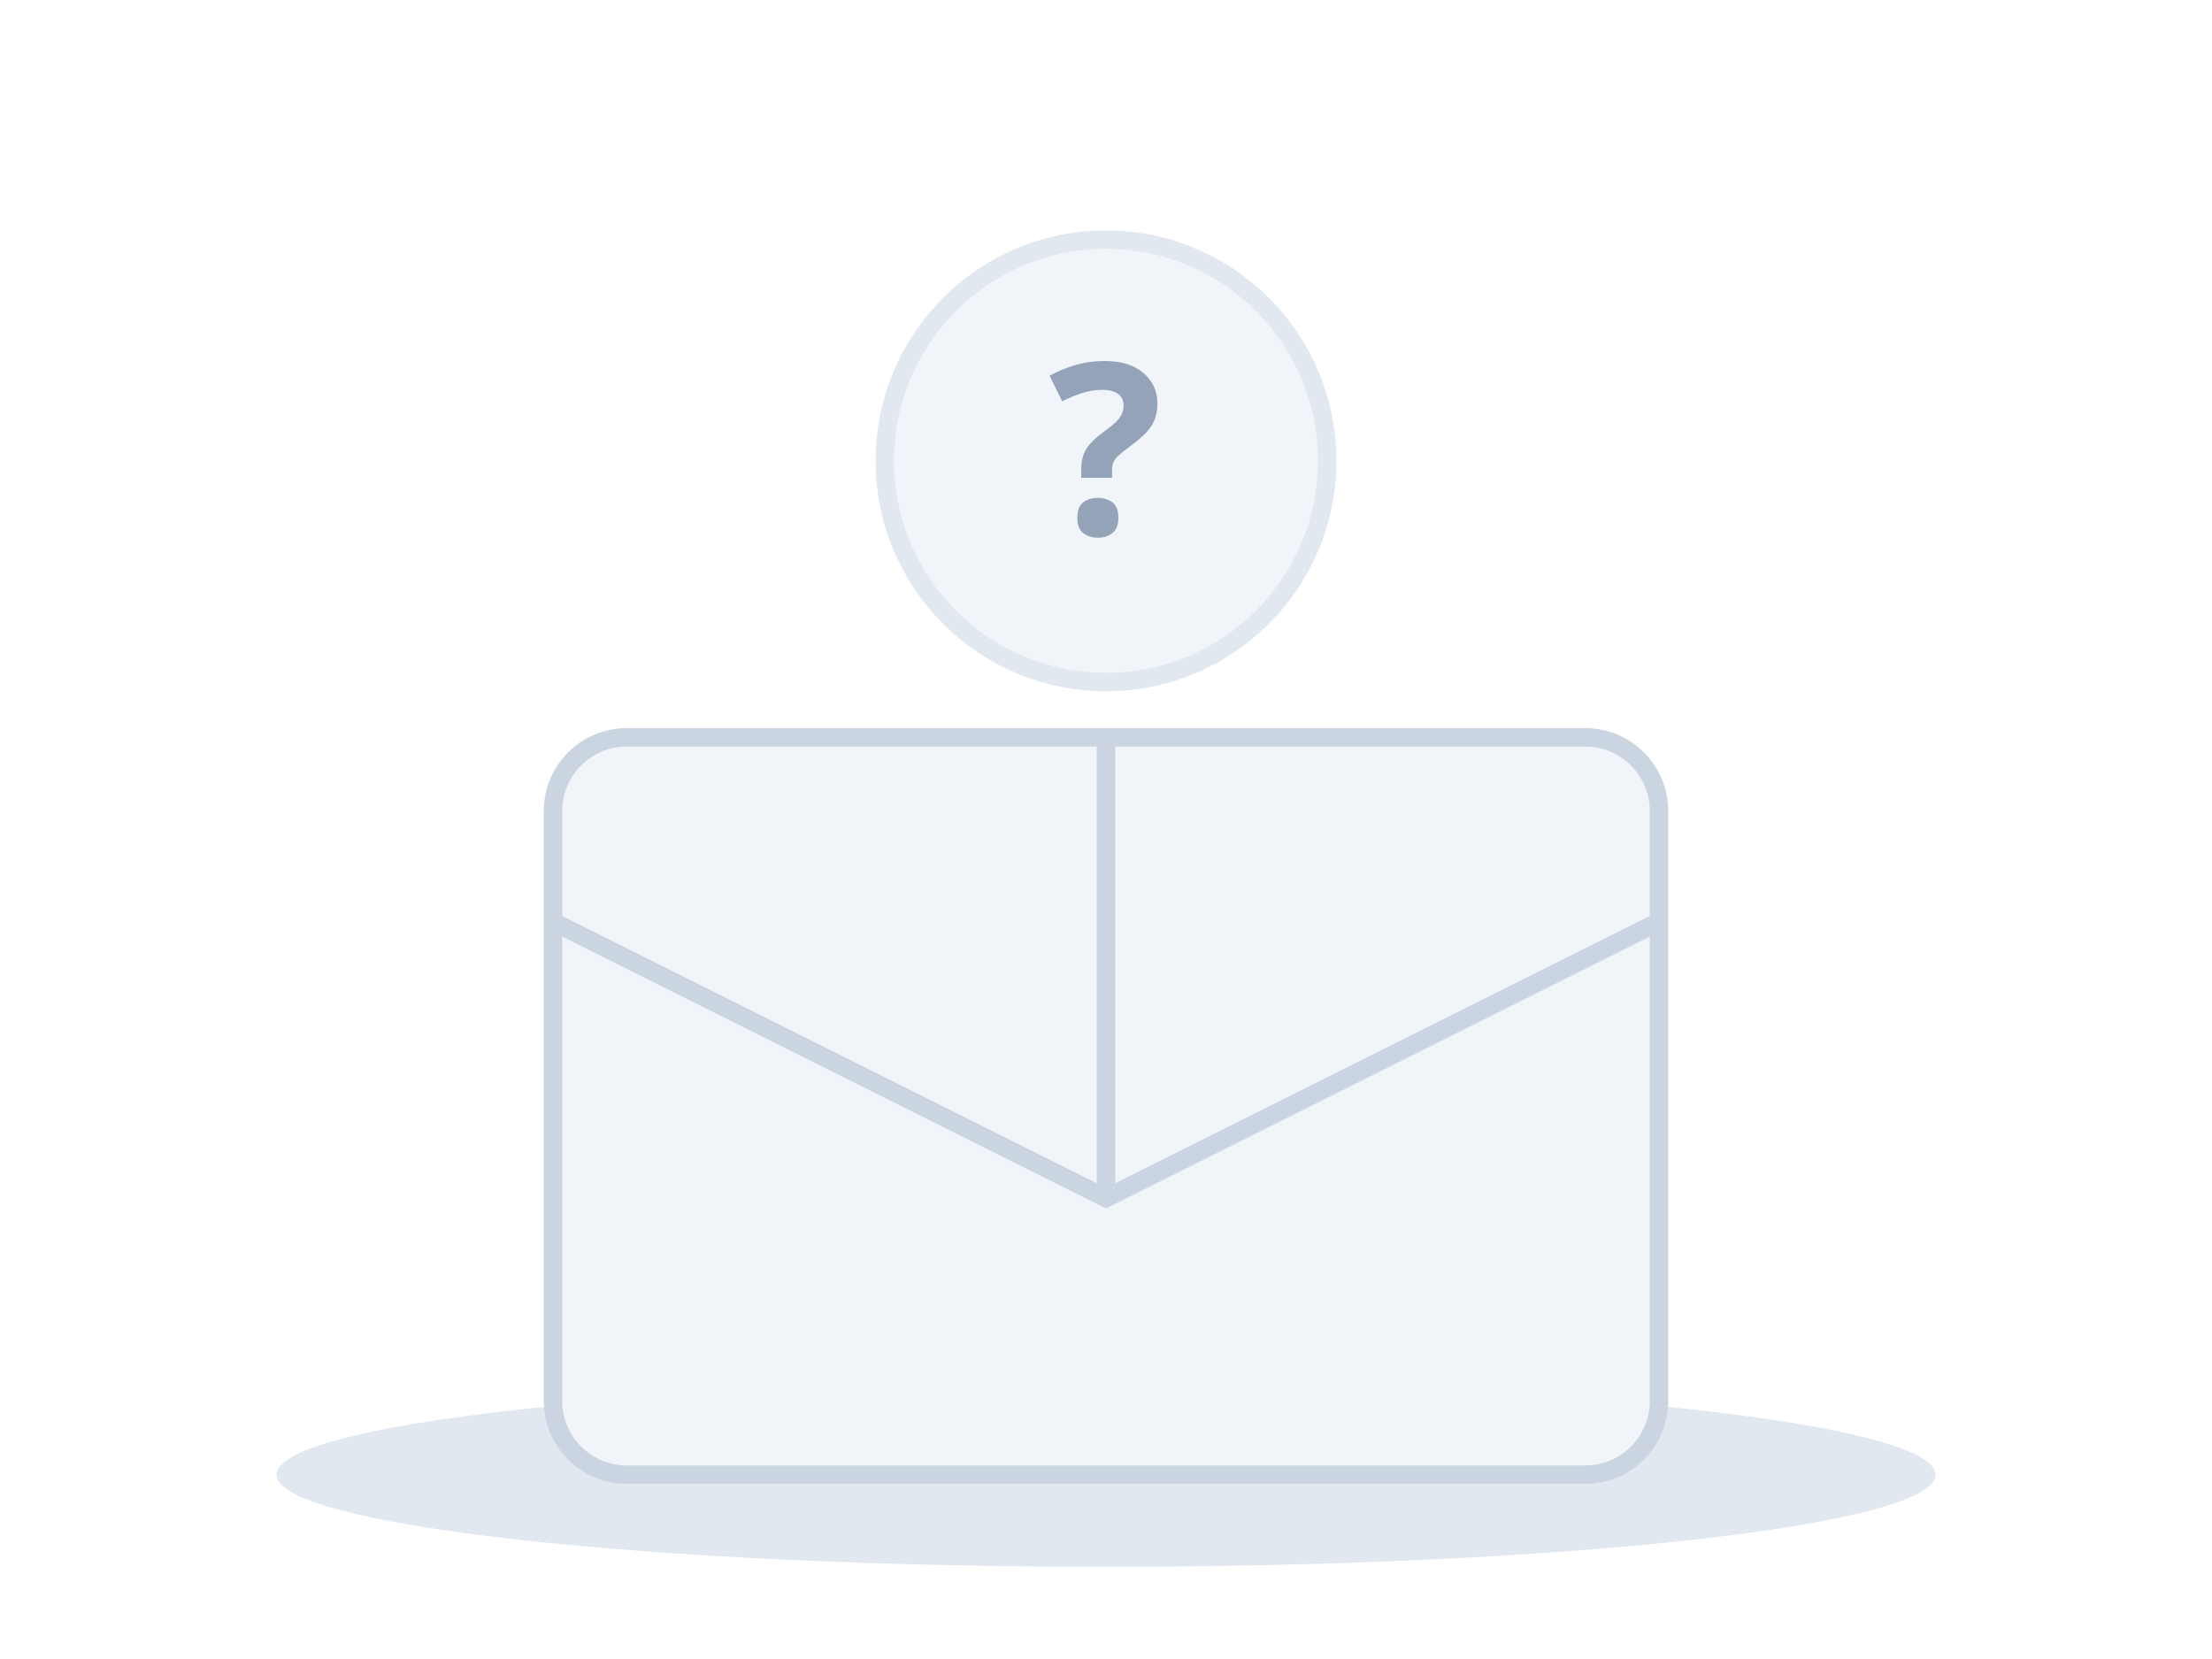
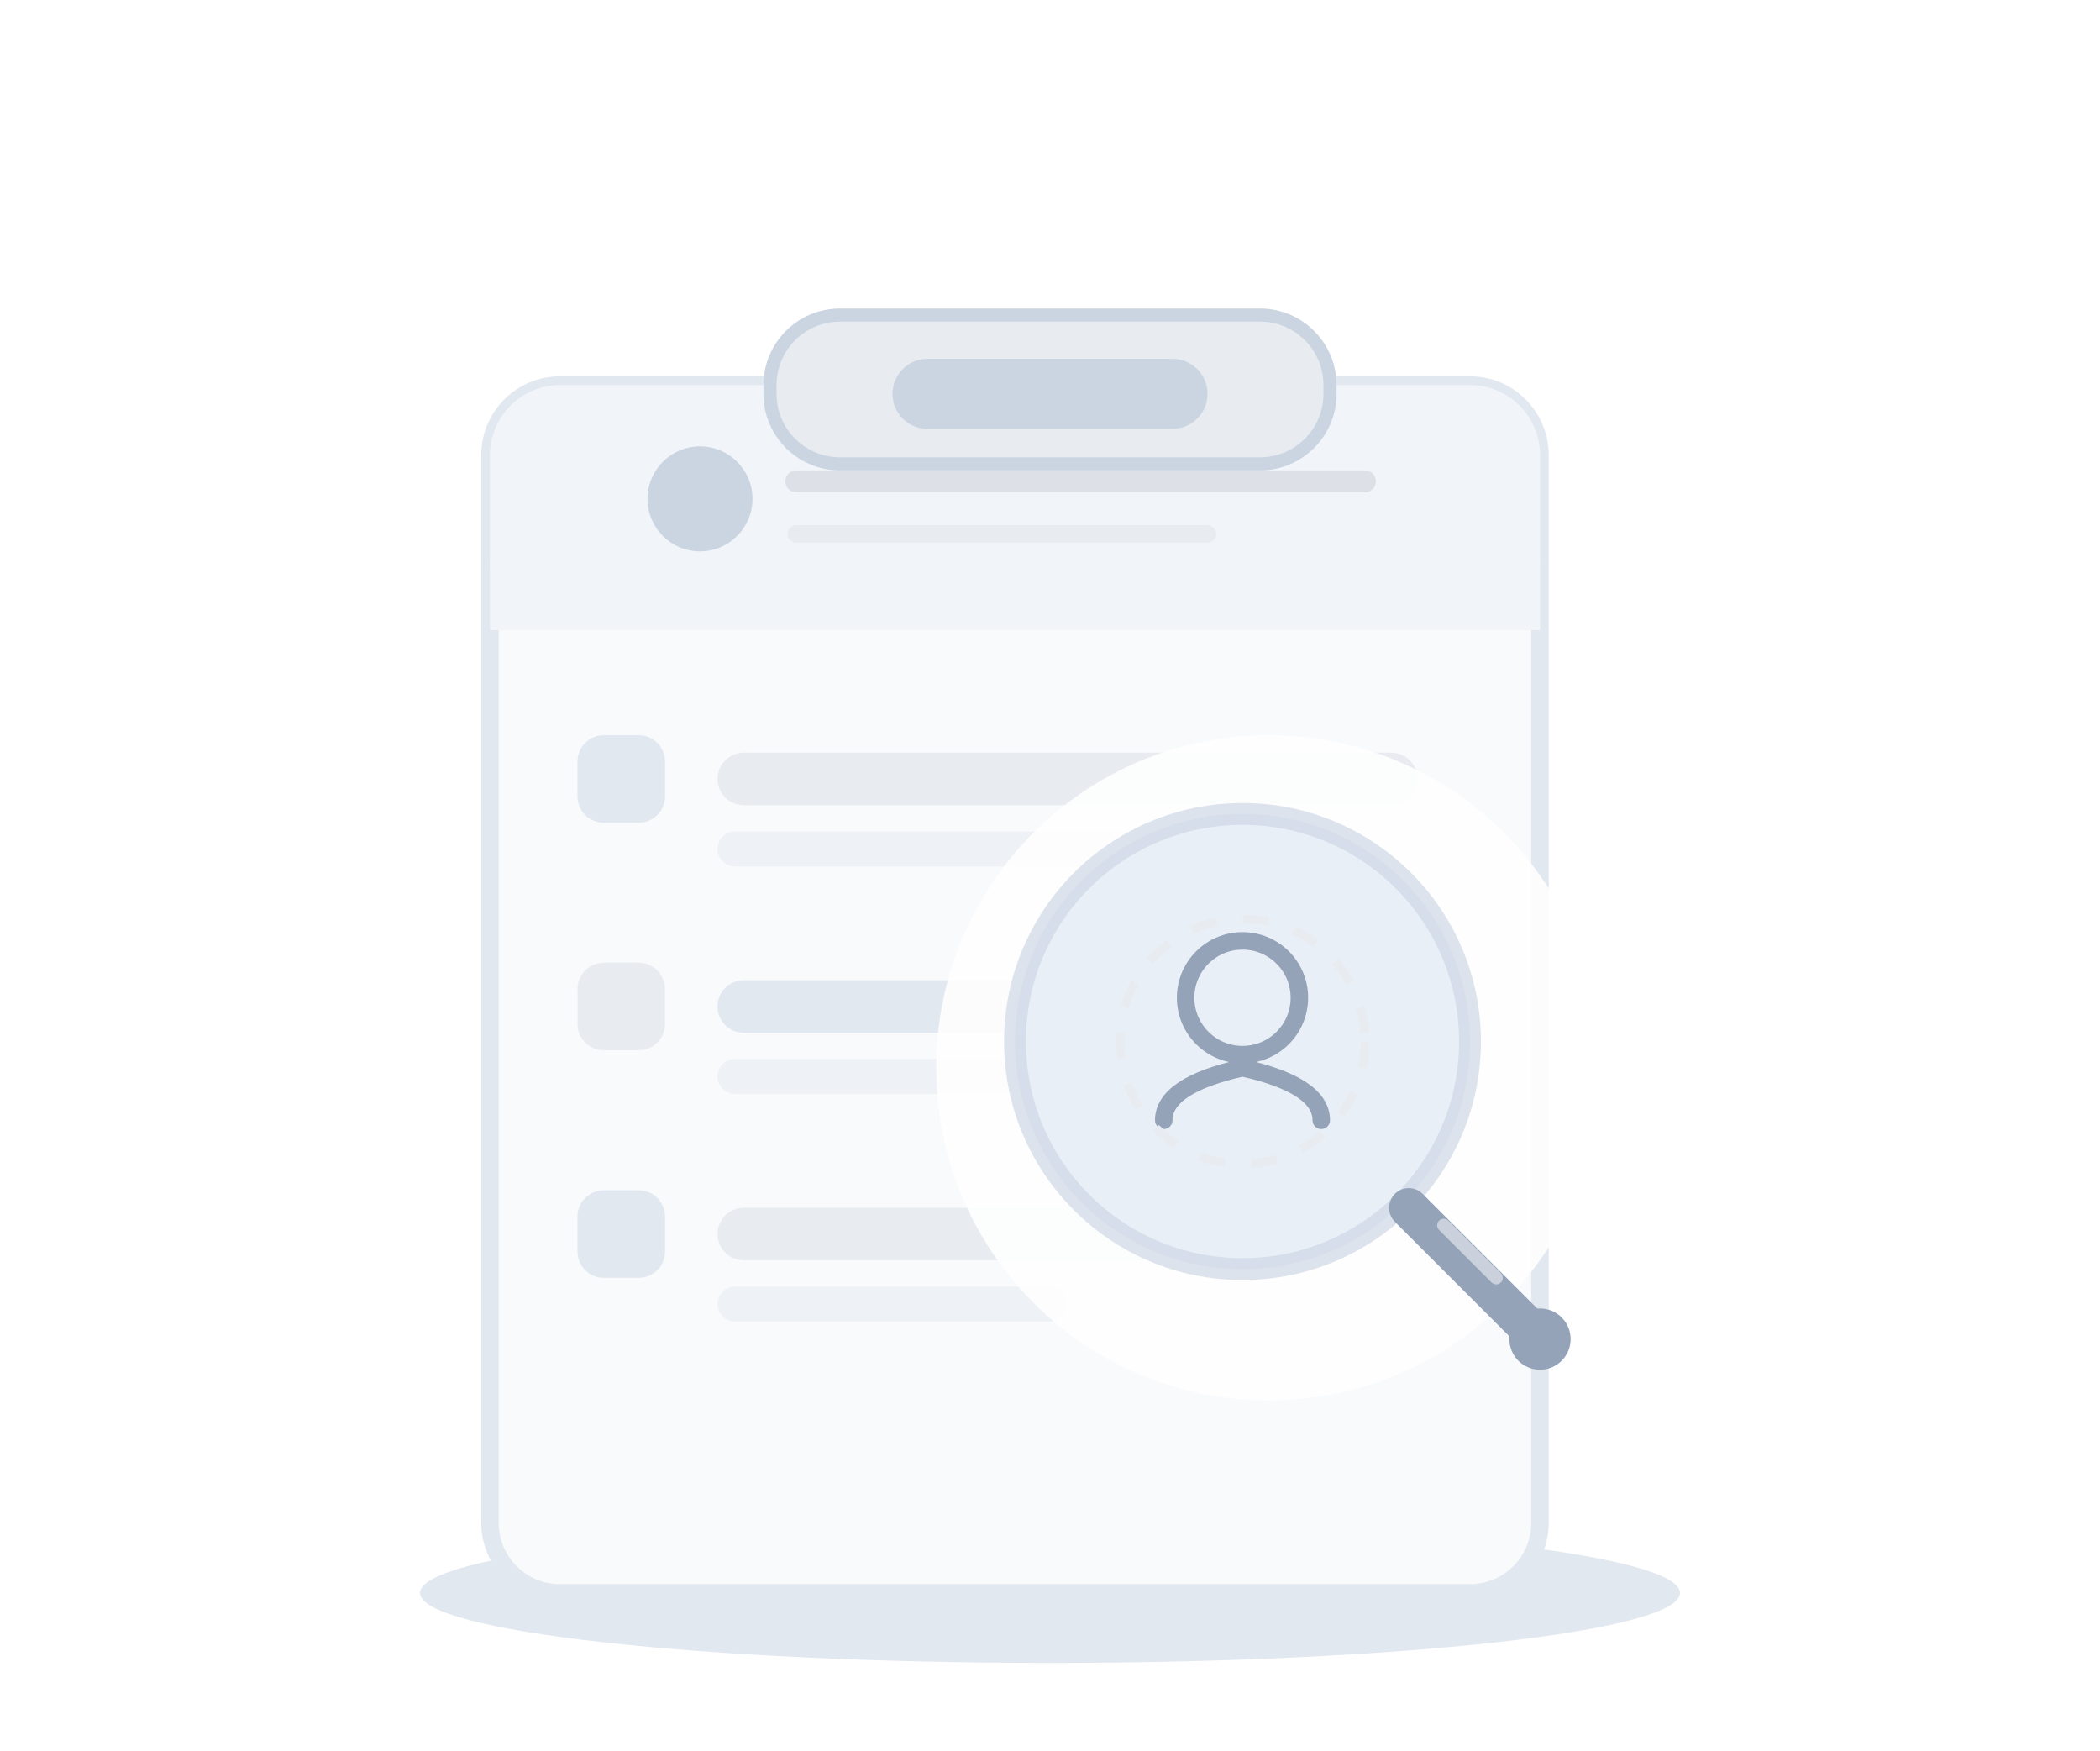
- <svg xmlns="http://www.w3.org/2000/svg" viewBox="0 0 240 180" fill="none">
-   <ellipse cx="120" cy="160" rx="90" ry="10" fill="#e2e8f0" />
-   <rect x="60" y="80" width="120" height="80" rx="8" fill="#f1f5f9" stroke="#cbd5e1" stroke-width="2" />
-   <path d="M60 100 L120 130 L180 100" stroke="#cbd5e1" stroke-width="2" fill="none" />
-   <line x1="120" y1="80" x2="120" y2="130" stroke="#cbd5e1" stroke-width="2" />
-   <circle cx="120" cy="50" r="24" fill="#f1f5f9" stroke="#e2e8f0" stroke-width="2" />
-   <text x="120" y="58" text-anchor="middle" font-family="sans-serif" font-size="26" font-weight="700" fill="#94a3b8">?</text>
+ <svg xmlns="http://www.w3.org/2000/svg" viewBox="0 0 240 200" fill="none">
+   <ellipse cx="120" cy="182" rx="72" ry="8" fill="#e2e8f0" />
+   <rect x="56" y="44" width="120" height="138" rx="8" fill="#f8fafc" stroke="#e2e8f0" stroke-width="2" />
+   <rect x="56" y="44" width="120" height="28" rx="8" fill="#f1f5f9" />
+   <rect x="56" y="64" width="120" height="8" rx="0" fill="#f1f5f9" />
+   <rect x="88" y="36" width="64" height="17" rx="8" fill="#e8ecf1" stroke="#cbd5e1" stroke-width="1.5" />
+   <rect x="102" y="41" width="36" height="8" rx="4" fill="#cbd5e1" />
+   <circle cx="80" cy="57" r="6" fill="#cbd5e1" />
+   <line x1="91" y1="55" x2="156" y2="55" stroke="#dde1e7" stroke-width="2.5" stroke-linecap="round" />
+   <line x1="91" y1="61" x2="138" y2="61" stroke="#e8ecf1" stroke-width="2" stroke-linecap="round" />
+   <rect x="66" y="84" width="10" height="10" rx="3" fill="#e2e8f0" />
+   <rect x="82" y="86" width="80" height="6" rx="3" fill="#e8ecf1" />
+   <rect x="82" y="95" width="55" height="4" rx="2" fill="#eef1f5" />
+   <rect x="66" y="110" width="10" height="10" rx="3" fill="#e8ecf1" />
+   <rect x="82" y="112" width="72" height="6" rx="3" fill="#e2e8f0" />
+   <rect x="82" y="121" width="48" height="4" rx="2" fill="#eef1f5" />
+   <rect x="66" y="136" width="10" height="10" rx="3" fill="#e2e8f0" />
+   <rect x="82" y="138" width="64" height="6" rx="3" fill="#e8ecf1" />
+   <rect x="82" y="147" width="40" height="4" rx="2" fill="#eef1f5" />
+   <circle cx="145" cy="122" r="38" fill="rgba(255,255,255,0.88)" />
+   <circle cx="142" cy="119" r="26" fill="#f1f5f9" stroke="#dde3ec" stroke-width="2.5" />
+   <circle cx="142" cy="119" r="26" fill="rgba(46,117,182,0.04)" />
+   <circle cx="142" cy="114" r="6.5" stroke="#94a3b8" stroke-width="2" fill="none" />
+   <path d="M133 128 Q133 124 142 122 Q151 124 151 128" stroke="#94a3b8" stroke-width="2" stroke-linecap="round" fill="none" />
+   <circle cx="142" cy="119" r="14" stroke="#e8ecf1" stroke-width="1" stroke-dasharray="3,3" />
+   <line x1="161" y1="138" x2="176" y2="153" stroke="#94a3b8" stroke-width="4.5" stroke-linecap="round" />
+   <circle cx="176" cy="153" r="3.5" fill="#94a3b8" />
+   <line x1="165" y1="140" x2="171" y2="146" stroke="rgba(255,255,255,0.5)" stroke-width="1.5" stroke-linecap="round" />
</svg>
